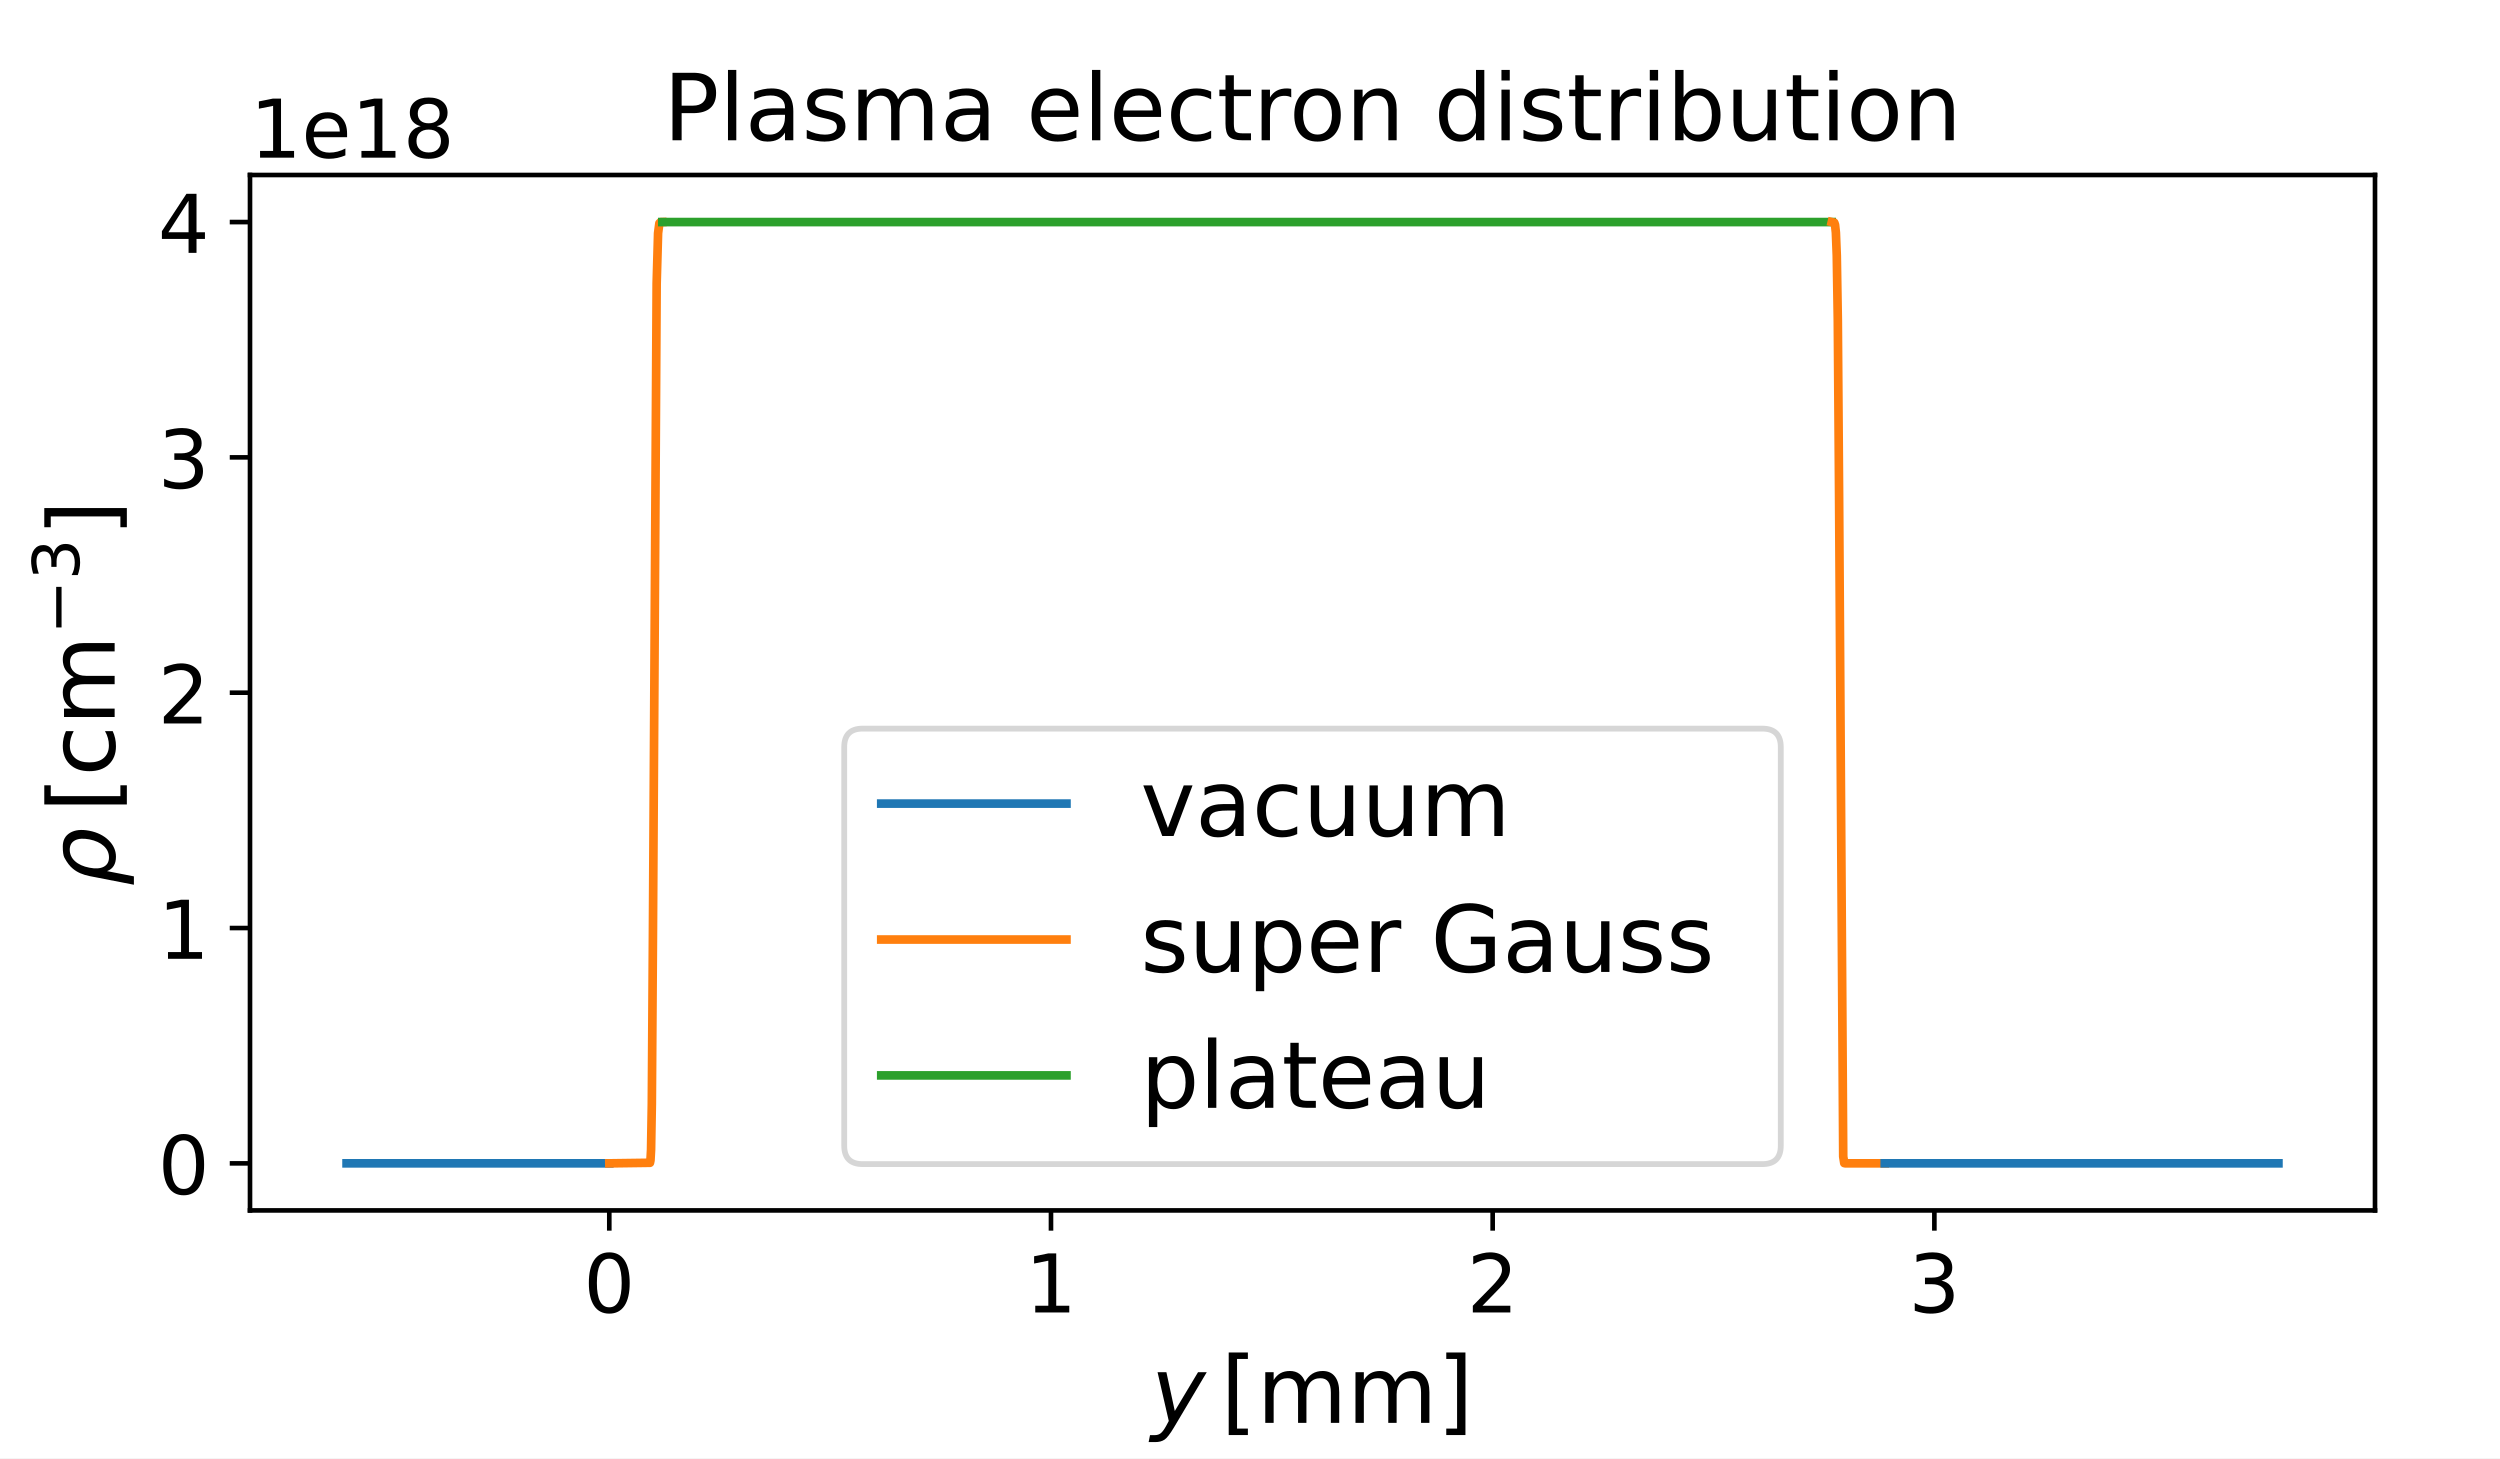
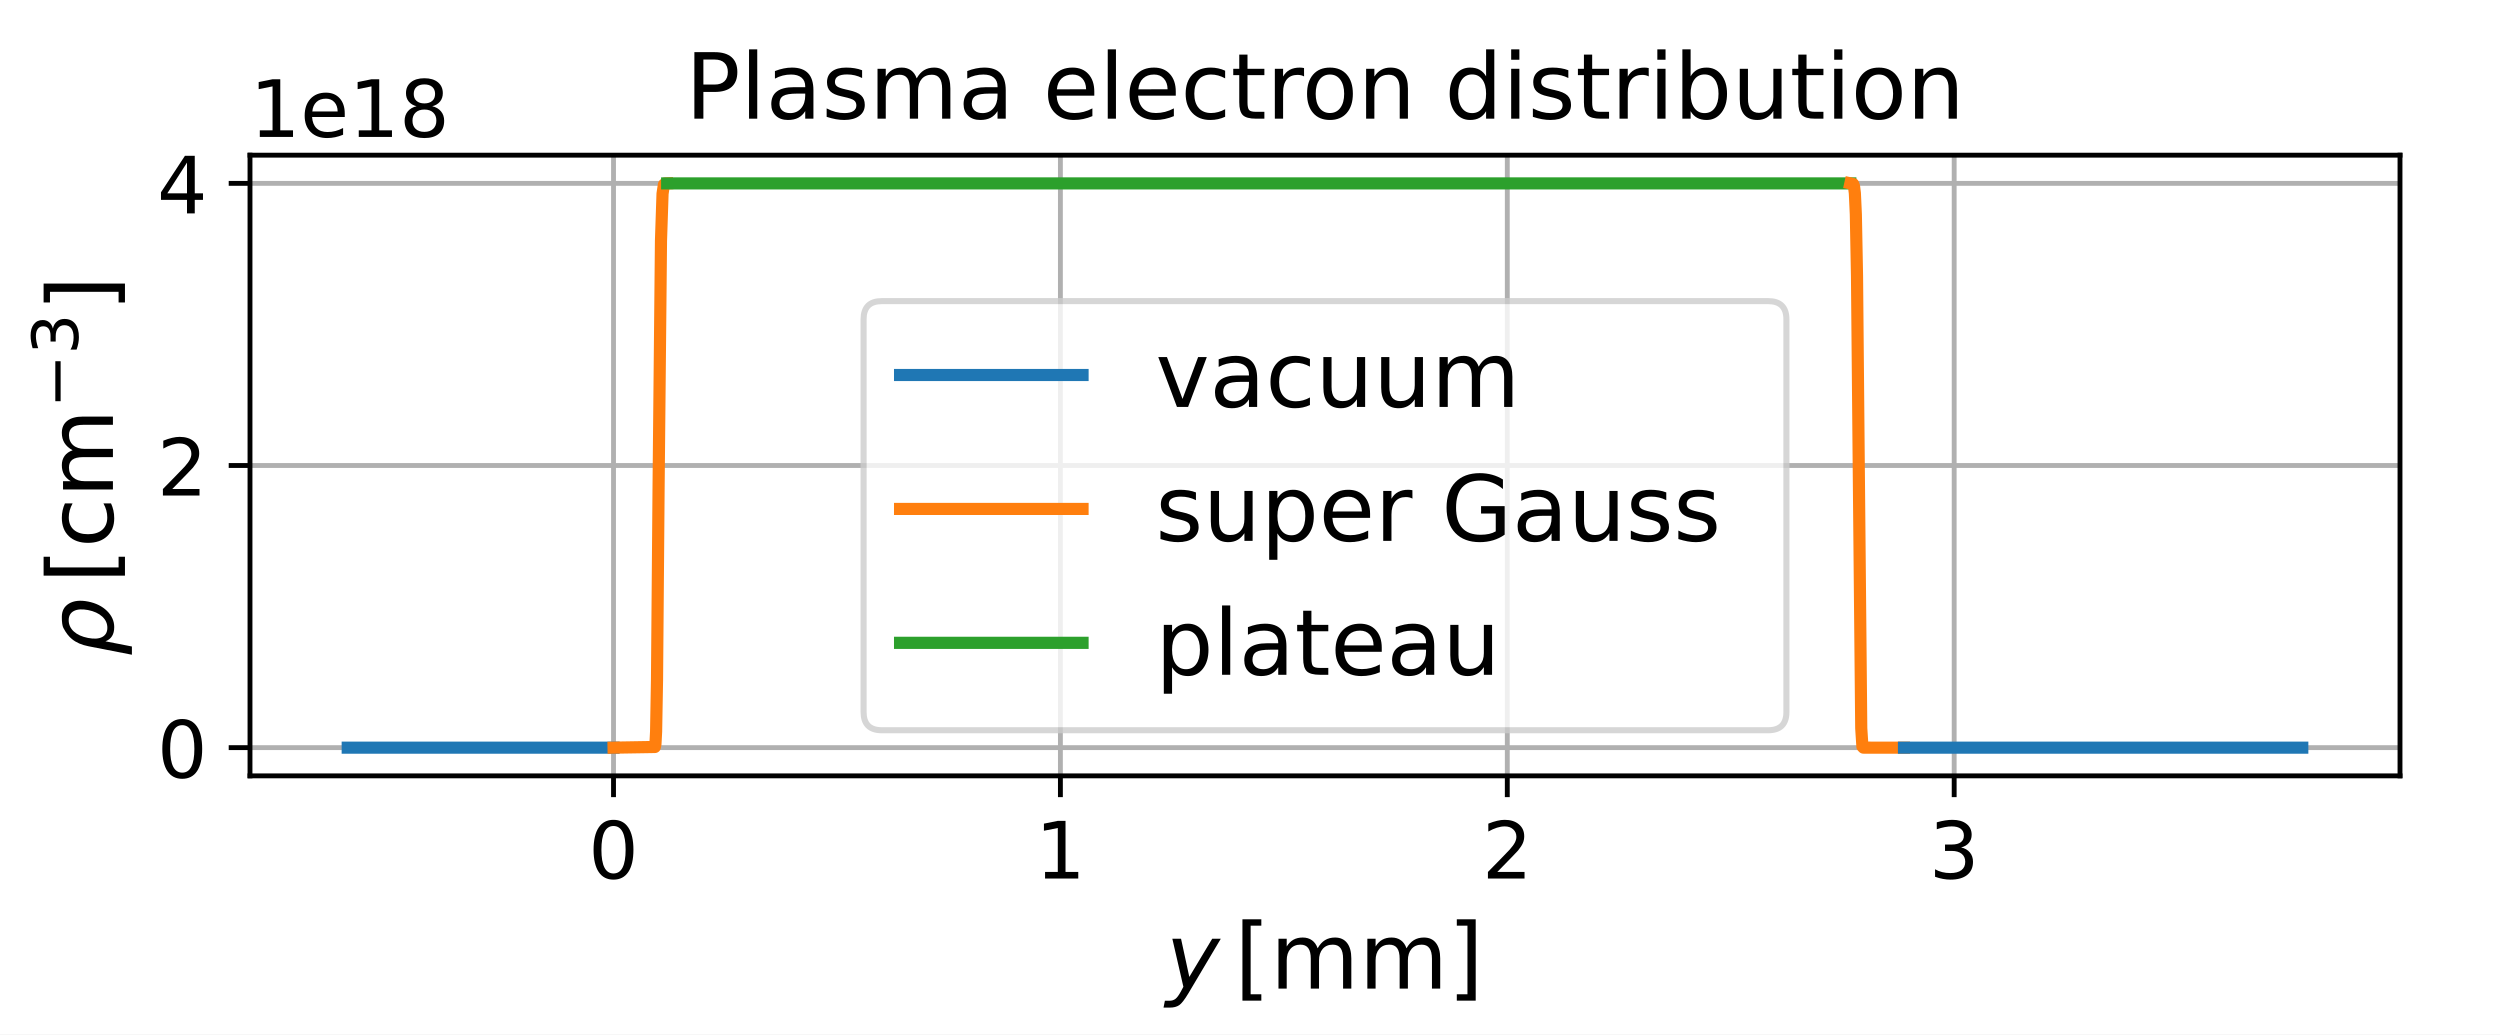
- <svg xmlns="http://www.w3.org/2000/svg" xmlns:xlink="http://www.w3.org/1999/xlink" width="432pt" height="252pt" viewBox="0 0 432 252" version="1.1">
+ <svg xmlns="http://www.w3.org/2000/svg" xmlns:xlink="http://www.w3.org/1999/xlink" width="411.024pt" height="170.079pt" viewBox="0 0 411.024 170.079" version="1.1">
  <defs>
    <style type="text/css">*{stroke-linejoin: round; stroke-linecap: butt}</style>
  </defs>
  <g id="figure_1">
    <g id="patch_1">
-       <path d="M 0 252  L 432 252  L 432 0  L 0 0  z " style="fill: #ffffff" />
+       <path d="M 0 170.079  L 411.024 170.079  L 411.024 0  L 0 0  z " style="fill: #ffffff" />
    </g>
    <g id="axes_1">
      <g id="patch_2">
-         <path d="M 43.2 209.16  L 410.4 209.16  L 410.4 30.24  L 43.2 30.24  z " style="fill: #ffffff" />
+         <path d="M 41.102 127.559  L 394.583 127.559  L 394.583 25.512  L 41.102 25.512  z " style="fill: #ffffff" />
      </g>
      <g id="matplotlib.axis_1">
        <g id="xtick_1">
          <g id="line2d_1">
-             <defs>
-               <path id="mcb13953030" d="M 0 0  L 0 3.5  " style="stroke: #000000; stroke-width: 0.8" />
-             </defs>
-             <g>
-               <use xlink:href="#mcb13953030" x="105.285" y="209.16" style="stroke: #000000; stroke-width: 0.8" />
+             <path d="M 100.868 127.559  L 100.868 25.512  " clip-path="url(#pd4b9c478e1)" style="fill: none; stroke: #b0b0b0; stroke-width: 0.8; stroke-linecap: square" />
+           </g>
+           <g id="line2d_2">
+             <defs>
+               <path id="m6db50bede4" d="M 0 0  L 0 3.5  " style="stroke: #000000; stroke-width: 0.8" />
+             </defs>
+             <g>
+               <use xlink:href="#m6db50bede4" x="100.868" y="127.559" style="stroke: #000000; stroke-width: 0.8" />
            </g>
          </g>
          <g id="text_1">
-             <g transform="translate(100.8317 226.7978)scale(0.14 -0.14)">
+             <g transform="translate(96.73249 144.437)scale(0.13 -0.13)">
              <defs>
                <path id="DejaVuSans-30" d="M 2034 4250  Q 1547 4250 1301 3770  Q 1056 3291 1056 2328  Q 1056 1369 1301 889  Q 1547 409 2034 409  Q 2525 409 2770 889  Q 3016 1369 3016 2328  Q 3016 3291 2770 3770  Q 2525 4250 2034 4250  z M 2034 4750  Q 2819 4750 3233 4129  Q 3647 3509 3647 2328  Q 3647 1150 3233 529  Q 2819 -91 2034 -91  Q 1250 -91 836 529  Q 422 1150 422 2328  Q 422 3509 836 4129  Q 1250 4750 2034 4750  z " transform="scale(0.015625)" />
              </defs>
              <use xlink:href="#DejaVuSans-30" />
            </g>
          </g>
        </g>
        <g id="xtick_2">
-           <g id="line2d_2">
-             <g>
-               <use xlink:href="#mcb13953030" x="181.61" y="209.16" style="stroke: #000000; stroke-width: 0.8" />
+           <g id="line2d_3">
+             <path d="M 174.341 127.559  L 174.341 25.512  " clip-path="url(#pd4b9c478e1)" style="fill: none; stroke: #b0b0b0; stroke-width: 0.8; stroke-linecap: square" />
+           </g>
+           <g id="line2d_4">
+             <g>
+               <use xlink:href="#m6db50bede4" x="174.341" y="127.559" style="stroke: #000000; stroke-width: 0.8" />
            </g>
          </g>
          <g id="text_2">
-             <g transform="translate(177.1561 226.7978)scale(0.14 -0.14)">
+             <g transform="translate(170.2052 144.437)scale(0.13 -0.13)">
              <defs>
                <path id="DejaVuSans-31" d="M 794 531  L 1825 531  L 1825 4091  L 703 3866  L 703 4441  L 1819 4666  L 2450 4666  L 2450 531  L 3481 531  L 3481 0  L 794 0  L 794 531  z " transform="scale(0.015625)" />
              </defs>
              <use xlink:href="#DejaVuSans-31" />
            </g>
          </g>
        </g>
        <g id="xtick_3">
-           <g id="line2d_3">
-             <g>
-               <use xlink:href="#mcb13953030" x="257.934" y="209.16" style="stroke: #000000; stroke-width: 0.8" />
+           <g id="line2d_5">
+             <path d="M 247.813 127.559  L 247.813 25.512  " clip-path="url(#pd4b9c478e1)" style="fill: none; stroke: #b0b0b0; stroke-width: 0.8; stroke-linecap: square" />
+           </g>
+           <g id="line2d_6">
+             <g>
+               <use xlink:href="#m6db50bede4" x="247.813" y="127.559" style="stroke: #000000; stroke-width: 0.8" />
            </g>
          </g>
          <g id="text_3">
-             <g transform="translate(253.4804 226.7978)scale(0.14 -0.14)">
+             <g transform="translate(243.6778 144.437)scale(0.13 -0.13)">
              <defs>
                <path id="DejaVuSans-32" d="M 1228 531  L 3431 531  L 3431 0  L 469 0  L 469 531  Q 828 903 1448 1529  Q 2069 2156 2228 2338  Q 2531 2678 2651 2914  Q 2772 3150 2772 3378  Q 2772 3750 2511 3984  Q 2250 4219 1831 4219  Q 1534 4219 1204 4116  Q 875 4013 500 3803  L 500 4441  Q 881 4594 1212 4672  Q 1544 4750 1819 4750  Q 2544 4750 2975 4387  Q 3406 4025 3406 3419  Q 3406 3131 3298 2873  Q 3191 2616 2906 2266  Q 2828 2175 2409 1742  Q 1991 1309 1228 531  z " transform="scale(0.015625)" />
              </defs>
              <use xlink:href="#DejaVuSans-32" />
            </g>
          </g>
        </g>
        <g id="xtick_4">
-           <g id="line2d_4">
-             <g>
-               <use xlink:href="#mcb13953030" x="334.259" y="209.16" style="stroke: #000000; stroke-width: 0.8" />
+           <g id="line2d_7">
+             <path d="M 321.286 127.559  L 321.286 25.512  " clip-path="url(#pd4b9c478e1)" style="fill: none; stroke: #b0b0b0; stroke-width: 0.8; stroke-linecap: square" />
+           </g>
+           <g id="line2d_8">
+             <g>
+               <use xlink:href="#m6db50bede4" x="321.286" y="127.559" style="stroke: #000000; stroke-width: 0.8" />
            </g>
          </g>
          <g id="text_4">
-             <g transform="translate(329.8048 226.7978)scale(0.14 -0.14)">
+             <g transform="translate(317.1505 144.437)scale(0.13 -0.13)">
              <defs>
                <path id="DejaVuSans-33" d="M 2597 2516  Q 3050 2419 3304 2112  Q 3559 1806 3559 1356  Q 3559 666 3084 287  Q 2609 -91 1734 -91  Q 1441 -91 1130 -33  Q 819 25 488 141  L 488 750  Q 750 597 1062 519  Q 1375 441 1716 441  Q 2309 441 2620 675  Q 2931 909 2931 1356  Q 2931 1769 2642 2001  Q 2353 2234 1838 2234  L 1294 2234  L 1294 2753  L 1863 2753  Q 2328 2753 2575 2939  Q 2822 3125 2822 3475  Q 2822 3834 2567 4026  Q 2313 4219 1838 4219  Q 1578 4219 1281 4162  Q 984 4106 628 3988  L 628 4550  Q 988 4650 1302 4700  Q 1616 4750 1894 4750  Q 2613 4750 3031 4423  Q 3450 4097 3450 3541  Q 3450 3153 3228 2886  Q 3006 2619 2597 2516  z " transform="scale(0.015625)" />
              </defs>
              <use xlink:href="#DejaVuSans-33" />
            </g>
          </g>
        </g>
        <g id="text_5">
-           <g transform="translate(198.88 245.8694)scale(0.16 -0.16)">
+           <g transform="translate(191.6675 162.5406)scale(0.15 -0.15)">
            <defs>
              <path id="DejaVuSans-Oblique-79" d="M 1588 -325  Q 1188 -997 936 -1164  Q 684 -1331 294 -1331  L -159 -1331  L -63 -850  L 269 -850  Q 509 -850 678 -719  Q 847 -588 1056 -206  L 1234 128  L 459 3500  L 1069 3500  L 1650 819  L 3256 3500  L 3859 3500  L 1588 -325  z " transform="scale(0.015625)" />
              <path id="DejaVuSans-5b" d="M 550 4863  L 1875 4863  L 1875 4416  L 1125 4416  L 1125 -397  L 1875 -397  L 1875 -844  L 550 -844  L 550 4863  z " transform="scale(0.015625)" />
              <path id="DejaVuSans-6d" d="M 3328 2828  Q 3544 3216 3844 3400  Q 4144 3584 4550 3584  Q 5097 3584 5394 3201  Q 5691 2819 5691 2113  L 5691 0  L 5113 0  L 5113 2094  Q 5113 2597 4934 2840  Q 4756 3084 4391 3084  Q 3944 3084 3684 2787  Q 3425 2491 3425 1978  L 3425 0  L 2847 0  L 2847 2094  Q 2847 2600 2669 2842  Q 2491 3084 2119 3084  Q 1678 3084 1418 2786  Q 1159 2488 1159 1978  L 1159 0  L 581 0  L 581 3500  L 1159 3500  L 1159 2956  Q 1356 3278 1631 3431  Q 1906 3584 2284 3584  Q 2666 3584 2933 3390  Q 3200 3197 3328 2828  z " transform="scale(0.015625)" />
              <path id="DejaVuSans-5d" d="M 1947 4863  L 1947 -844  L 622 -844  L 622 -397  L 1369 -397  L 1369 4416  L 622 4416  L 622 4863  L 1947 4863  z " transform="scale(0.015625)" />
            </defs>
            <use xlink:href="#DejaVuSans-Oblique-79" transform="translate(0 0.015625)" />
            <use xlink:href="#DejaVuSans-5b" transform="translate(75.41536 0.015625)" />
            <use xlink:href="#DejaVuSans-6d" transform="translate(114.429 0.015625)" />
            <use xlink:href="#DejaVuSans-6d" transform="translate(211.8411 0.015625)" />
            <use xlink:href="#DejaVuSans-5d" transform="translate(309.2533 0.015625)" />
          </g>
        </g>
      </g>
      <g id="matplotlib.axis_2">
        <g id="ytick_1">
-           <g id="line2d_5">
-             <defs>
-               <path id="m53a6af10d6" d="M 0 0  L -3.5 0  " style="stroke: #000000; stroke-width: 0.8" />
-             </defs>
-             <g>
-               <use xlink:href="#m53a6af10d6" x="43.2" y="201.027" style="stroke: #000000; stroke-width: 0.8" />
+           <g id="line2d_9">
+             <path d="M 41.102 122.921  L 394.583 122.921  " clip-path="url(#pd4b9c478e1)" style="fill: none; stroke: #b0b0b0; stroke-width: 0.8; stroke-linecap: square" />
+           </g>
+           <g id="line2d_10">
+             <defs>
+               <path id="med011cb1f3" d="M 0 0  L -3.5 0  " style="stroke: #000000; stroke-width: 0.8" />
+             </defs>
+             <g>
+               <use xlink:href="#med011cb1f3" x="41.102" y="122.921" style="stroke: #000000; stroke-width: 0.8" />
            </g>
          </g>
          <g id="text_6">
-             <g transform="translate(27.2925 206.3462)scale(0.14 -0.14)">
+             <g transform="translate(25.83111 127.8595)scale(0.13 -0.13)">
              <use xlink:href="#DejaVuSans-30" />
            </g>
          </g>
        </g>
        <g id="ytick_2">
-           <g id="line2d_6">
-             <g>
-               <use xlink:href="#m53a6af10d6" x="43.2" y="160.364" style="stroke: #000000; stroke-width: 0.8" />
+           <g id="line2d_11">
+             <path d="M 41.102 76.535  L 394.583 76.535  " clip-path="url(#pd4b9c478e1)" style="fill: none; stroke: #b0b0b0; stroke-width: 0.8; stroke-linecap: square" />
+           </g>
+           <g id="line2d_12">
+             <g>
+               <use xlink:href="#med011cb1f3" x="41.102" y="76.535" style="stroke: #000000; stroke-width: 0.8" />
            </g>
          </g>
          <g id="text_7">
-             <g transform="translate(27.2925 165.6825)scale(0.14 -0.14)">
-               <use xlink:href="#DejaVuSans-31" />
+             <g transform="translate(25.83111 81.47442)scale(0.13 -0.13)">
+               <use xlink:href="#DejaVuSans-32" />
            </g>
          </g>
        </g>
        <g id="ytick_3">
-           <g id="line2d_7">
-             <g>
-               <use xlink:href="#m53a6af10d6" x="43.2" y="119.7" style="stroke: #000000; stroke-width: 0.8" />
+           <g id="line2d_13">
+             <path d="M 41.102 30.15  L 394.583 30.15  " clip-path="url(#pd4b9c478e1)" style="fill: none; stroke: #b0b0b0; stroke-width: 0.8; stroke-linecap: square" />
+           </g>
+           <g id="line2d_14">
+             <g>
+               <use xlink:href="#med011cb1f3" x="41.102" y="30.15" style="stroke: #000000; stroke-width: 0.8" />
            </g>
          </g>
          <g id="text_8">
-             <g transform="translate(27.2925 125.0189)scale(0.14 -0.14)">
-               <use xlink:href="#DejaVuSans-32" />
-             </g>
-           </g>
-         </g>
-         <g id="ytick_4">
-           <g id="line2d_8">
-             <g>
-               <use xlink:href="#m53a6af10d6" x="43.2" y="79.036" style="stroke: #000000; stroke-width: 0.8" />
-             </g>
-           </g>
-           <g id="text_9">
-             <g transform="translate(27.2925 84.35527)scale(0.14 -0.14)">
-               <use xlink:href="#DejaVuSans-33" />
-             </g>
-           </g>
-         </g>
-         <g id="ytick_5">
-           <g id="line2d_9">
-             <g>
-               <use xlink:href="#m53a6af10d6" x="43.2" y="38.373" style="stroke: #000000; stroke-width: 0.8" />
-             </g>
-           </g>
-           <g id="text_10">
-             <g transform="translate(27.2925 43.69163)scale(0.14 -0.14)">
+             <g transform="translate(25.83111 35.08931)scale(0.13 -0.13)">
              <defs>
                <path id="DejaVuSans-34" d="M 2419 4116  L 825 1625  L 2419 1625  L 2419 4116  z M 2253 4666  L 3047 4666  L 3047 1625  L 3713 1625  L 3713 1100  L 3047 1100  L 3047 0  L 2419 0  L 2419 1100  L 313 1100  L 313 1709  L 2253 4666  z " transform="scale(0.015625)" />
              </defs>
              <use xlink:href="#DejaVuSans-34" />
            </g>
          </g>
        </g>
-         <g id="text_11">
-           <g transform="translate(19.9325 153.14)rotate(-90)scale(0.16 -0.16)">
+         <g id="text_9">
+           <g transform="translate(18.68111 107.8854)rotate(-90)scale(0.15 -0.15)">
            <defs>
              <path id="DejaVuSans-Oblique-3c1" d="M 1203 2875  Q 1453 3194 1981 3475  Q 2188 3584 2756 3584  Q 3394 3584 3694 3078  Q 3994 2572 3834 1747  Q 3672 922 3175 415  Q 2678 -91 2041 -91  Q 1656 -91 1409 63  Q 1163 213 1044 525  L 681 -1331  L 103 -1331  L 697 1716  Q 838 2438 1203 2875  z M 3238 1747  Q 3359 2381 3169 2744  Q 2978 3103 2522 3103  Q 2066 3103 1734 2744  Q 1403 2381 1281 1747  Q 1156 1113 1347 750  Q 1538 391 1994 391  Q 2450 391 2781 750  Q 3113 1113 3238 1747  z " transform="scale(0.015625)" />
              <path id="DejaVuSans-63" d="M 3122 3366  L 3122 2828  Q 2878 2963 2633 3030  Q 2388 3097 2138 3097  Q 1578 3097 1268 2742  Q 959 2388 959 1747  Q 959 1106 1268 751  Q 1578 397 2138 397  Q 2388 397 2633 464  Q 2878 531 3122 666  L 3122 134  Q 2881 22 2623 -34  Q 2366 -91 2075 -91  Q 1284 -91 818 406  Q 353 903 353 1747  Q 353 2603 823 3093  Q 1294 3584 2113 3584  Q 2378 3584 2631 3529  Q 2884 3475 3122 3366  z " transform="scale(0.015625)" />
              <path id="DejaVuSans-2212" d="M 678 2272  L 4684 2272  L 4684 1741  L 678 1741  L 678 2272  z " transform="scale(0.015625)" />
            </defs>
            <use xlink:href="#DejaVuSans-Oblique-3c1" transform="translate(0 0.765625)" />
            <use xlink:href="#DejaVuSans-5b" transform="translate(79.71224 0.765625)" />
            <use xlink:href="#DejaVuSans-63" transform="translate(118.7259 0.765625)" />
            <use xlink:href="#DejaVuSans-6d" transform="translate(173.7064 0.765625)" />
            <use xlink:href="#DejaVuSans-2212" transform="translate(272.0755 39.04688)scale(0.7)" />
            <use xlink:href="#DejaVuSans-33" transform="translate(330.7279 39.04688)scale(0.7)" />
            <use xlink:href="#DejaVuSans-5d" transform="translate(377.9984 0.765625)" />
          </g>
        </g>
-         <g id="text_12">
-           <g transform="translate(43.2 27.24)scale(0.14 -0.14)">
+         <g id="text_10">
+           <g transform="translate(41.10236 22.51181)scale(0.13 -0.13)">
            <defs>
              <path id="DejaVuSans-65" d="M 3597 1894  L 3597 1613  L 953 1613  Q 991 1019 1311 708  Q 1631 397 2203 397  Q 2534 397 2845 478  Q 3156 559 3463 722  L 3463 178  Q 3153 47 2828 -22  Q 2503 -91 2169 -91  Q 1331 -91 842 396  Q 353 884 353 1716  Q 353 2575 817 3079  Q 1281 3584 2069 3584  Q 2775 3584 3186 3129  Q 3597 2675 3597 1894  z M 3022 2063  Q 3016 2534 2758 2815  Q 2500 3097 2075 3097  Q 1594 3097 1305 2825  Q 1016 2553 972 2059  L 3022 2063  z " transform="scale(0.015625)" />
              <path id="DejaVuSans-38" d="M 2034 2216  Q 1584 2216 1326 1975  Q 1069 1734 1069 1313  Q 1069 891 1326 650  Q 1584 409 2034 409  Q 2484 409 2743 651  Q 3003 894 3003 1313  Q 3003 1734 2745 1975  Q 2488 2216 2034 2216  z M 1403 2484  Q 997 2584 770 2862  Q 544 3141 544 3541  Q 544 4100 942 4425  Q 1341 4750 2034 4750  Q 2731 4750 3128 4425  Q 3525 4100 3525 3541  Q 3525 3141 3298 2862  Q 3072 2584 2669 2484  Q 3125 2378 3379 2068  Q 3634 1759 3634 1313  Q 3634 634 3220 271  Q 2806 -91 2034 -91  Q 1263 -91 848 271  Q 434 634 434 1313  Q 434 1759 690 2068  Q 947 2378 1403 2484  z M 1172 3481  Q 1172 3119 1398 2916  Q 1625 2713 2034 2713  Q 2441 2713 2670 2916  Q 2900 3119 2900 3481  Q 2900 3844 2670 4047  Q 2441 4250 2034 4250  Q 1625 4250 1398 4047  Q 1172 3844 1172 3481  z " transform="scale(0.015625)" />
            </defs>
            <use xlink:href="#DejaVuSans-31" />
            <use xlink:href="#DejaVuSans-65" x="63.623" />
            <use xlink:href="#DejaVuSans-31" x="125.146" />
            <use xlink:href="#DejaVuSans-38" x="188.77" />
          </g>
        </g>
      </g>
-       <g id="line2d_10">
-         <path d="M 59.891 201.027  L 105.281 201.027  L 105.281 201.027  " clip-path="url(#pb74feea388)" style="fill: none; stroke: #1f77b4; stroke-width: 1.5; stroke-linecap: square" />
-       </g>
-       <g id="line2d_11">
-         <path d="M 105.292 201.027  L 112.313 200.928  L 112.402 200.5  L 112.502 198.682  L 112.636 190.782  L 112.825 161.899  L 113.471 48.978  L 113.715 40.292  L 113.938 38.59  L 114.138 38.383  L 114.439 38.373  L 114.439 38.373  " clip-path="url(#pb74feea388)" style="fill: none; stroke: #ff7f0e; stroke-width: 1.5; stroke-linecap: square" />
-       </g>
-       <g id="line2d_12">
-         <path d="M 114.45 38.373  L 316.517 38.373  L 316.517 38.373  " clip-path="url(#pb74feea388)" style="fill: none; stroke: #2ca02c; stroke-width: 1.5; stroke-linecap: square" />
-       </g>
-       <g id="line2d_13">
-         <path d="M 316.528 38.373  L 316.962 38.472  L 317.095 38.853  L 317.24 40.197  L 317.396 44.183  L 317.574 55.323  L 317.796 85.996  L 318.508 199.852  L 318.687 200.984  L 318.898 201.027  L 325.675 201.027  L 325.675 201.027  " clip-path="url(#pb74feea388)" style="fill: none; stroke: #ff7f0e; stroke-width: 1.5; stroke-linecap: square" />
-       </g>
-       <g id="line2d_14">
-         <path d="M 325.686 201.027  L 393.709 201.027  L 393.709 201.027  " clip-path="url(#pb74feea388)" style="fill: none; stroke: #1f77b4; stroke-width: 1.5; stroke-linecap: square" />
+       <g id="line2d_15">
+         <path d="M 57.17 122.921  L 100.863 122.921  L 100.863 122.921  " clip-path="url(#pd4b9c478e1)" style="fill: none; stroke: #1f77b4; stroke-width: 2; stroke-linecap: square" />
+       </g>
+       <g id="line2d_16">
+         <path d="M 100.874 122.921  L 107.665 122.81  L 107.762 122.309  L 107.869 120.284  L 108.019 111.818  L 108.276 80.246  L 108.672 39.563  L 108.929 31.846  L 109.154 30.355  L 109.358 30.162  L 109.679 30.15  L 109.679 30.15  " clip-path="url(#pd4b9c478e1)" style="fill: none; stroke: #ff7f0e; stroke-width: 2; stroke-linecap: square" />
+       </g>
+       <g id="line2d_17">
+         <path d="M 109.69 30.15  L 304.207 30.15  L 304.207 30.15  " clip-path="url(#pd4b9c478e1)" style="fill: none; stroke: #2ca02c; stroke-width: 2; stroke-linecap: square" />
+       </g>
+       <g id="line2d_18">
+         <path d="M 304.218 30.15  L 304.678 30.251  L 304.818 30.625  L 304.957 31.769  L 305.118 35.242  L 305.31 45.339  L 305.567 73.439  L 306.007 119.728  L 306.199 122.733  L 306.371 122.917  L 307.699 122.921  L 313.023 122.921  L 313.023 122.921  " clip-path="url(#pd4b9c478e1)" style="fill: none; stroke: #ff7f0e; stroke-width: 2; stroke-linecap: square" />
+       </g>
+       <g id="line2d_19">
+         <path d="M 313.034 122.921  L 378.515 122.921  L 378.515 122.921  " clip-path="url(#pd4b9c478e1)" style="fill: none; stroke: #1f77b4; stroke-width: 2; stroke-linecap: square" />
      </g>
      <g id="patch_3">
-         <path d="M 43.2 209.16  L 43.2 30.24  " style="fill: none; stroke: #000000; stroke-width: 0.8; stroke-linejoin: miter; stroke-linecap: square" />
+         <path d="M 41.102 127.559  L 41.102 25.512  " style="fill: none; stroke: #000000; stroke-width: 0.8; stroke-linejoin: miter; stroke-linecap: square" />
      </g>
      <g id="patch_4">
-         <path d="M 410.4 209.16  L 410.4 30.24  " style="fill: none; stroke: #000000; stroke-width: 0.8; stroke-linejoin: miter; stroke-linecap: square" />
+         <path d="M 394.583 127.559  L 394.583 25.512  " style="fill: none; stroke: #000000; stroke-width: 0.8; stroke-linejoin: miter; stroke-linecap: square" />
      </g>
      <g id="patch_5">
-         <path d="M 43.2 209.16  L 410.4 209.16  " style="fill: none; stroke: #000000; stroke-width: 0.8; stroke-linejoin: miter; stroke-linecap: square" />
+         <path d="M 41.102 127.559  L 394.583 127.559  " style="fill: none; stroke: #000000; stroke-width: 0.8; stroke-linejoin: miter; stroke-linecap: square" />
      </g>
      <g id="patch_6">
-         <path d="M 43.2 30.24  L 410.4 30.24  " style="fill: none; stroke: #000000; stroke-width: 0.8; stroke-linejoin: miter; stroke-linecap: square" />
-       </g>
-       <g id="text_13">
-         <g transform="translate(114.6388 24.24)scale(0.16 -0.16)">
+         <path d="M 41.102 25.512  L 394.583 25.512  " style="fill: none; stroke: #000000; stroke-width: 0.8; stroke-linejoin: miter; stroke-linecap: square" />
+       </g>
+       <g id="text_11">
+         <g transform="translate(112.6913 19.51181)scale(0.15 -0.15)">
          <defs>
            <path id="DejaVuSans-50" d="M 1259 4147  L 1259 2394  L 2053 2394  Q 2494 2394 2734 2622  Q 2975 2850 2975 3272  Q 2975 3691 2734 3919  Q 2494 4147 2053 4147  L 1259 4147  z M 628 4666  L 2053 4666  Q 2838 4666 3239 4311  Q 3641 3956 3641 3272  Q 3641 2581 3239 2228  Q 2838 1875 2053 1875  L 1259 1875  L 1259 0  L 628 0  L 628 4666  z " transform="scale(0.015625)" />
            <path id="DejaVuSans-6c" d="M 603 4863  L 1178 4863  L 1178 0  L 603 0  L 603 4863  z " transform="scale(0.015625)" />
            <path id="DejaVuSans-61" d="M 2194 1759  Q 1497 1759 1228 1600  Q 959 1441 959 1056  Q 959 750 1161 570  Q 1363 391 1709 391  Q 2188 391 2477 730  Q 2766 1069 2766 1631  L 2766 1759  L 2194 1759  z M 3341 1997  L 3341 0  L 2766 0  L 2766 531  Q 2569 213 2275 61  Q 1981 -91 1556 -91  Q 1019 -91 701 211  Q 384 513 384 1019  Q 384 1609 779 1909  Q 1175 2209 1959 2209  L 2766 2209  L 2766 2266  Q 2766 2663 2505 2880  Q 2244 3097 1772 3097  Q 1472 3097 1187 3025  Q 903 2953 641 2809  L 641 3341  Q 956 3463 1253 3523  Q 1550 3584 1831 3584  Q 2591 3584 2966 3190  Q 3341 2797 3341 1997  z " transform="scale(0.015625)" />
            <path id="DejaVuSans-73" d="M 2834 3397  L 2834 2853  Q 2591 2978 2328 3040  Q 2066 3103 1784 3103  Q 1356 3103 1142 2972  Q 928 2841 928 2578  Q 928 2378 1081 2264  Q 1234 2150 1697 2047  L 1894 2003  Q 2506 1872 2764 1633  Q 3022 1394 3022 966  Q 3022 478 2636 193  Q 2250 -91 1575 -91  Q 1294 -91 989 -36  Q 684 19 347 128  L 347 722  Q 666 556 975 473  Q 1284 391 1588 391  Q 1994 391 2212 530  Q 2431 669 2431 922  Q 2431 1156 2273 1281  Q 2116 1406 1581 1522  L 1381 1569  Q 847 1681 609 1914  Q 372 2147 372 2553  Q 372 3047 722 3315  Q 1072 3584 1716 3584  Q 2034 3584 2315 3537  Q 2597 3491 2834 3397  z " transform="scale(0.015625)" />
            <path id="DejaVuSans-20" transform="scale(0.015625)" />
            <path id="DejaVuSans-74" d="M 1172 4494  L 1172 3500  L 2356 3500  L 2356 3053  L 1172 3053  L 1172 1153  Q 1172 725 1289 603  Q 1406 481 1766 481  L 2356 481  L 2356 0  L 1766 0  Q 1100 0 847 248  Q 594 497 594 1153  L 594 3053  L 172 3053  L 172 3500  L 594 3500  L 594 4494  L 1172 4494  z " transform="scale(0.015625)" />
            <path id="DejaVuSans-72" d="M 2631 2963  Q 2534 3019 2420 3045  Q 2306 3072 2169 3072  Q 1681 3072 1420 2755  Q 1159 2438 1159 1844  L 1159 0  L 581 0  L 581 3500  L 1159 3500  L 1159 2956  Q 1341 3275 1631 3429  Q 1922 3584 2338 3584  Q 2397 3584 2469 3576  Q 2541 3569 2628 3553  L 2631 2963  z " transform="scale(0.015625)" />
            <path id="DejaVuSans-6f" d="M 1959 3097  Q 1497 3097 1228 2736  Q 959 2375 959 1747  Q 959 1119 1226 758  Q 1494 397 1959 397  Q 2419 397 2687 759  Q 2956 1122 2956 1747  Q 2956 2369 2687 2733  Q 2419 3097 1959 3097  z M 1959 3584  Q 2709 3584 3137 3096  Q 3566 2609 3566 1747  Q 3566 888 3137 398  Q 2709 -91 1959 -91  Q 1206 -91 779 398  Q 353 888 353 1747  Q 353 2609 779 3096  Q 1206 3584 1959 3584  z " transform="scale(0.015625)" />
            <path id="DejaVuSans-6e" d="M 3513 2113  L 3513 0  L 2938 0  L 2938 2094  Q 2938 2591 2744 2837  Q 2550 3084 2163 3084  Q 1697 3084 1428 2787  Q 1159 2491 1159 1978  L 1159 0  L 581 0  L 581 3500  L 1159 3500  L 1159 2956  Q 1366 3272 1645 3428  Q 1925 3584 2291 3584  Q 2894 3584 3203 3211  Q 3513 2838 3513 2113  z " transform="scale(0.015625)" />
            <path id="DejaVuSans-64" d="M 2906 2969  L 2906 4863  L 3481 4863  L 3481 0  L 2906 0  L 2906 525  Q 2725 213 2448 61  Q 2172 -91 1784 -91  Q 1150 -91 751 415  Q 353 922 353 1747  Q 353 2572 751 3078  Q 1150 3584 1784 3584  Q 2172 3584 2448 3432  Q 2725 3281 2906 2969  z M 947 1747  Q 947 1113 1208 752  Q 1469 391 1925 391  Q 2381 391 2643 752  Q 2906 1113 2906 1747  Q 2906 2381 2643 2742  Q 2381 3103 1925 3103  Q 1469 3103 1208 2742  Q 947 2381 947 1747  z " transform="scale(0.015625)" />
            <path id="DejaVuSans-69" d="M 603 3500  L 1178 3500  L 1178 0  L 603 0  L 603 3500  z M 603 4863  L 1178 4863  L 1178 4134  L 603 4134  L 603 4863  z " transform="scale(0.015625)" />
            <path id="DejaVuSans-62" d="M 3116 1747  Q 3116 2381 2855 2742  Q 2594 3103 2138 3103  Q 1681 3103 1420 2742  Q 1159 2381 1159 1747  Q 1159 1113 1420 752  Q 1681 391 2138 391  Q 2594 391 2855 752  Q 3116 1113 3116 1747  z M 1159 2969  Q 1341 3281 1617 3432  Q 1894 3584 2278 3584  Q 2916 3584 3314 3078  Q 3713 2572 3713 1747  Q 3713 922 3314 415  Q 2916 -91 2278 -91  Q 1894 -91 1617 61  Q 1341 213 1159 525  L 1159 0  L 581 0  L 581 4863  L 1159 4863  L 1159 2969  z " transform="scale(0.015625)" />
            <path id="DejaVuSans-75" d="M 544 1381  L 544 3500  L 1119 3500  L 1119 1403  Q 1119 906 1312 657  Q 1506 409 1894 409  Q 2359 409 2629 706  Q 2900 1003 2900 1516  L 2900 3500  L 3475 3500  L 3475 0  L 2900 0  L 2900 538  Q 2691 219 2414 64  Q 2138 -91 1772 -91  Q 1169 -91 856 284  Q 544 659 544 1381  z M 1991 3584  L 1991 3584  z " transform="scale(0.015625)" />
          </defs>
          <use xlink:href="#DejaVuSans-50" />
          <use xlink:href="#DejaVuSans-6c" x="60.303" />
          <use xlink:href="#DejaVuSans-61" x="88.086" />
          <use xlink:href="#DejaVuSans-73" x="149.365" />
          <use xlink:href="#DejaVuSans-6d" x="201.465" />
          <use xlink:href="#DejaVuSans-61" x="298.877" />
          <use xlink:href="#DejaVuSans-20" x="360.156" />
          <use xlink:href="#DejaVuSans-65" x="391.943" />
          <use xlink:href="#DejaVuSans-6c" x="453.467" />
          <use xlink:href="#DejaVuSans-65" x="481.25" />
          <use xlink:href="#DejaVuSans-63" x="542.773" />
          <use xlink:href="#DejaVuSans-74" x="597.754" />
          <use xlink:href="#DejaVuSans-72" x="636.963" />
          <use xlink:href="#DejaVuSans-6f" x="675.826" />
          <use xlink:href="#DejaVuSans-6e" x="737.008" />
          <use xlink:href="#DejaVuSans-20" x="800.387" />
          <use xlink:href="#DejaVuSans-64" x="832.174" />
          <use xlink:href="#DejaVuSans-69" x="895.65" />
          <use xlink:href="#DejaVuSans-73" x="923.434" />
          <use xlink:href="#DejaVuSans-74" x="975.533" />
          <use xlink:href="#DejaVuSans-72" x="1014.742" />
          <use xlink:href="#DejaVuSans-69" x="1055.855" />
          <use xlink:href="#DejaVuSans-62" x="1083.639" />
          <use xlink:href="#DejaVuSans-75" x="1147.115" />
          <use xlink:href="#DejaVuSans-74" x="1210.494" />
          <use xlink:href="#DejaVuSans-69" x="1249.703" />
          <use xlink:href="#DejaVuSans-6f" x="1277.486" />
          <use xlink:href="#DejaVuSans-6e" x="1338.668" />
        </g>
      </g>
      <g id="legend_1">
        <g id="patch_7">
-           <path d="M 149.081 201.16  L 304.519 201.16  Q 307.719 201.16 307.719 197.96  L 307.719 129.105  Q 307.719 125.905 304.519 125.905  L 149.081 125.905  Q 145.881 125.905 145.881 129.105  L 145.881 197.96  Q 145.881 201.16 149.081 201.16  z " style="fill: #ffffff; opacity: 0.8; stroke: #cccccc; stroke-linejoin: miter" />
-         </g>
-         <g id="line2d_15">
-           <path d="M 152.281 138.863  L 168.281 138.863  L 184.281 138.863  " style="fill: none; stroke: #1f77b4; stroke-width: 1.5; stroke-linecap: square" />
-         </g>
-         <g id="text_14">
-           <g transform="translate(197.0813 144.4625)scale(0.16 -0.16)">
+           <path d="M 144.981 120.059  L 290.704 120.059  Q 293.704 120.059 293.704 117.059  L 293.704 52.507  Q 293.704 49.507 290.704 49.507  L 144.981 49.507  Q 141.981 49.507 141.981 52.507  L 141.981 117.059  Q 141.981 120.059 144.981 120.059  z " style="fill: #ffffff; opacity: 0.8; stroke: #cccccc; stroke-linejoin: miter" />
+         </g>
+         <g id="line2d_20">
+           <path d="M 147.981 61.655  L 162.981 61.655  L 177.981 61.655  " style="fill: none; stroke: #1f77b4; stroke-width: 2; stroke-linecap: square" />
+         </g>
+         <g id="text_12">
+           <g transform="translate(189.9812 66.90515)scale(0.15 -0.15)">
            <defs>
              <path id="DejaVuSans-76" d="M 191 3500  L 800 3500  L 1894 563  L 2988 3500  L 3597 3500  L 2284 0  L 1503 0  L 191 3500  z " transform="scale(0.015625)" />
            </defs>
            <use xlink:href="#DejaVuSans-76" />
            <use xlink:href="#DejaVuSans-61" x="59.18" />
            <use xlink:href="#DejaVuSans-63" x="120.459" />
            <use xlink:href="#DejaVuSans-75" x="175.439" />
            <use xlink:href="#DejaVuSans-75" x="238.818" />
            <use xlink:href="#DejaVuSans-6d" x="302.197" />
          </g>
        </g>
-         <g id="line2d_16">
-           <path d="M 152.281 162.347  L 168.281 162.347  L 184.281 162.347  " style="fill: none; stroke: #ff7f0e; stroke-width: 1.5; stroke-linecap: square" />
-         </g>
-         <g id="text_15">
-           <g transform="translate(197.0813 167.9475)scale(0.16 -0.16)">
+         <g id="line2d_21">
+           <path d="M 147.981 83.672  L 162.981 83.672  L 177.981 83.672  " style="fill: none; stroke: #ff7f0e; stroke-width: 2; stroke-linecap: square" />
+         </g>
+         <g id="text_13">
+           <g transform="translate(189.9812 88.92234)scale(0.15 -0.15)">
            <defs>
              <path id="DejaVuSans-70" d="M 1159 525  L 1159 -1331  L 581 -1331  L 581 3500  L 1159 3500  L 1159 2969  Q 1341 3281 1617 3432  Q 1894 3584 2278 3584  Q 2916 3584 3314 3078  Q 3713 2572 3713 1747  Q 3713 922 3314 415  Q 2916 -91 2278 -91  Q 1894 -91 1617 61  Q 1341 213 1159 525  z M 3116 1747  Q 3116 2381 2855 2742  Q 2594 3103 2138 3103  Q 1681 3103 1420 2742  Q 1159 2381 1159 1747  Q 1159 1113 1420 752  Q 1681 391 2138 391  Q 2594 391 2855 752  Q 3116 1113 3116 1747  z " transform="scale(0.015625)" />
              <path id="DejaVuSans-47" d="M 3809 666  L 3809 1919  L 2778 1919  L 2778 2438  L 4434 2438  L 4434 434  Q 4069 175 3628 42  Q 3188 -91 2688 -91  Q 1594 -91 976 548  Q 359 1188 359 2328  Q 359 3472 976 4111  Q 1594 4750 2688 4750  Q 3144 4750 3555 4637  Q 3966 4525 4313 4306  L 4313 3634  Q 3963 3931 3569 4081  Q 3175 4231 2741 4231  Q 1884 4231 1454 3753  Q 1025 3275 1025 2328  Q 1025 1384 1454 906  Q 1884 428 2741 428  Q 3075 428 3337 486  Q 3600 544 3809 666  z " transform="scale(0.015625)" />
            </defs>
            <use xlink:href="#DejaVuSans-73" />
            <use xlink:href="#DejaVuSans-75" x="52.1" />
            <use xlink:href="#DejaVuSans-70" x="115.479" />
            <use xlink:href="#DejaVuSans-65" x="178.955" />
            <use xlink:href="#DejaVuSans-72" x="240.479" />
            <use xlink:href="#DejaVuSans-20" x="281.592" />
            <use xlink:href="#DejaVuSans-47" x="313.379" />
            <use xlink:href="#DejaVuSans-61" x="390.869" />
            <use xlink:href="#DejaVuSans-75" x="452.148" />
            <use xlink:href="#DejaVuSans-73" x="515.527" />
            <use xlink:href="#DejaVuSans-73" x="567.627" />
            <use xlink:href="#DejaVuSans-20" x="619.727" />
          </g>
        </g>
-         <g id="line2d_17">
-           <path d="M 152.281 185.833  L 168.281 185.833  L 184.281 185.833  " style="fill: none; stroke: #2ca02c; stroke-width: 1.5; stroke-linecap: square" />
-         </g>
-         <g id="text_16">
-           <g transform="translate(197.0813 191.4325)scale(0.16 -0.16)">
+         <g id="line2d_22">
+           <path d="M 147.981 105.69  L 162.981 105.69  L 177.981 105.69  " style="fill: none; stroke: #2ca02c; stroke-width: 2; stroke-linecap: square" />
+         </g>
+         <g id="text_14">
+           <g transform="translate(189.9812 110.9395)scale(0.15 -0.15)">
            <use xlink:href="#DejaVuSans-70" />
            <use xlink:href="#DejaVuSans-6c" x="63.477" />
            <use xlink:href="#DejaVuSans-61" x="91.26" />
            <use xlink:href="#DejaVuSans-74" x="152.539" />
            <use xlink:href="#DejaVuSans-65" x="191.748" />
            <use xlink:href="#DejaVuSans-61" x="253.271" />
            <use xlink:href="#DejaVuSans-75" x="314.551" />
          </g>
        </g>
      </g>
    </g>
  </g>
  <defs>
-     <clipPath id="pb74feea388">
-       <rect x="43.2" y="30.24" width="367.2" height="178.92" />
+     <clipPath id="pd4b9c478e1">
+       <rect x="41.102" y="25.512" width="353.48" height="102.047" />
    </clipPath>
  </defs>
</svg>
